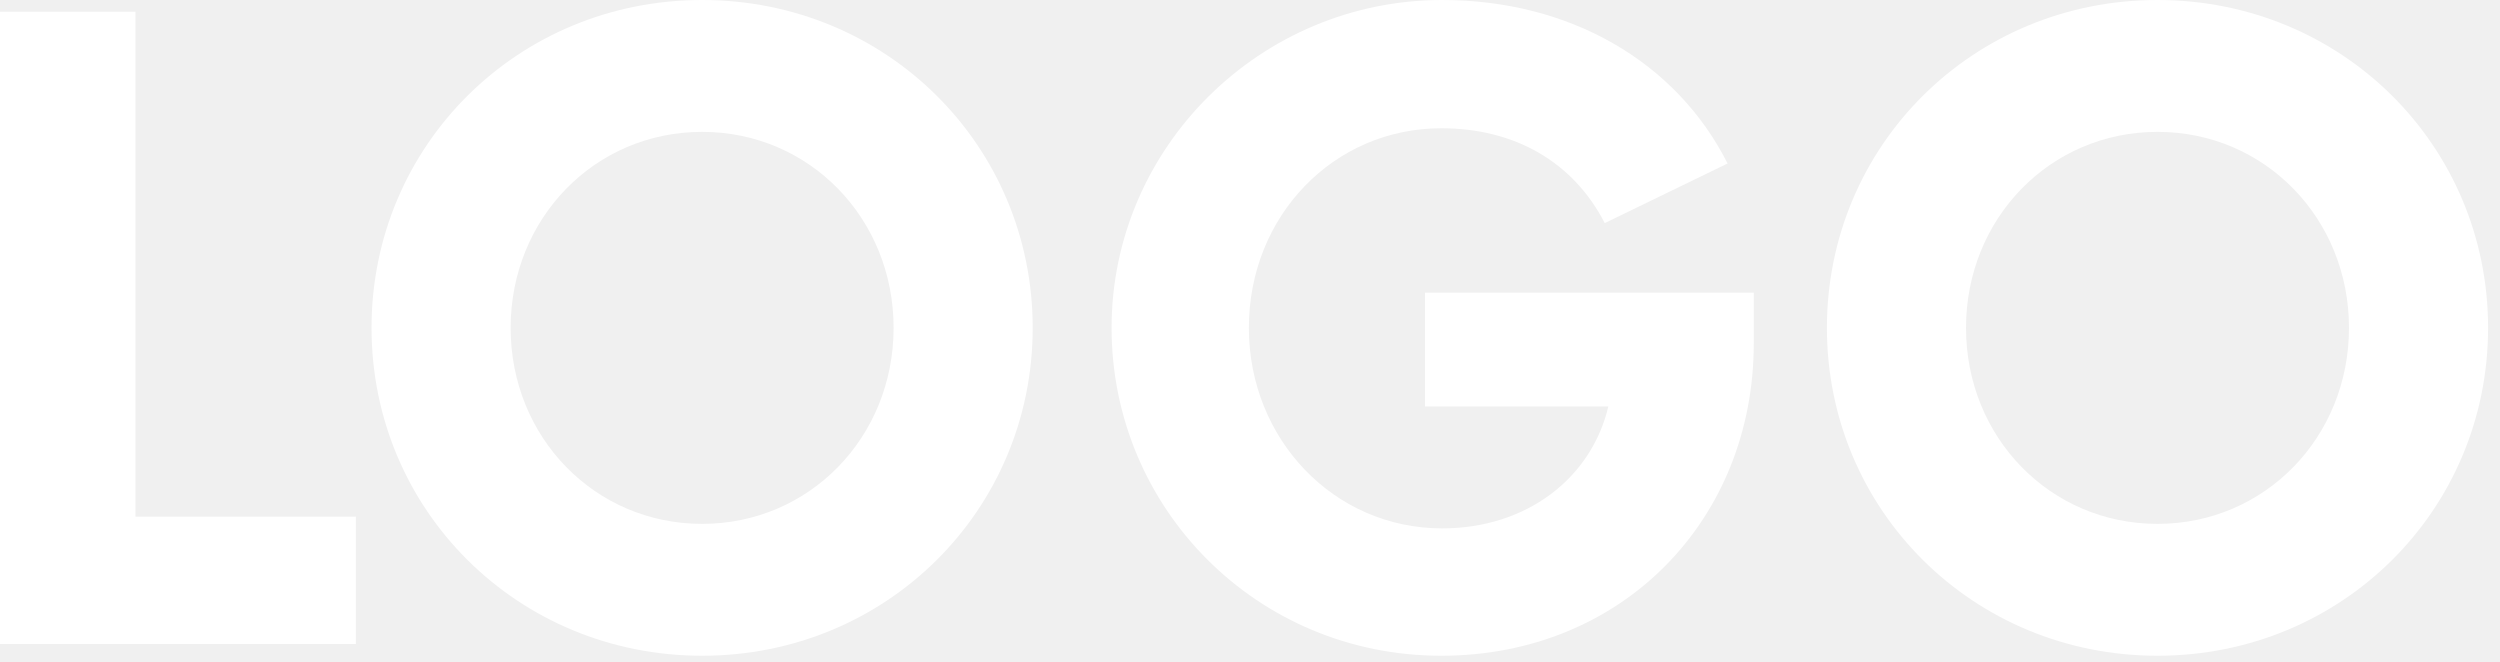
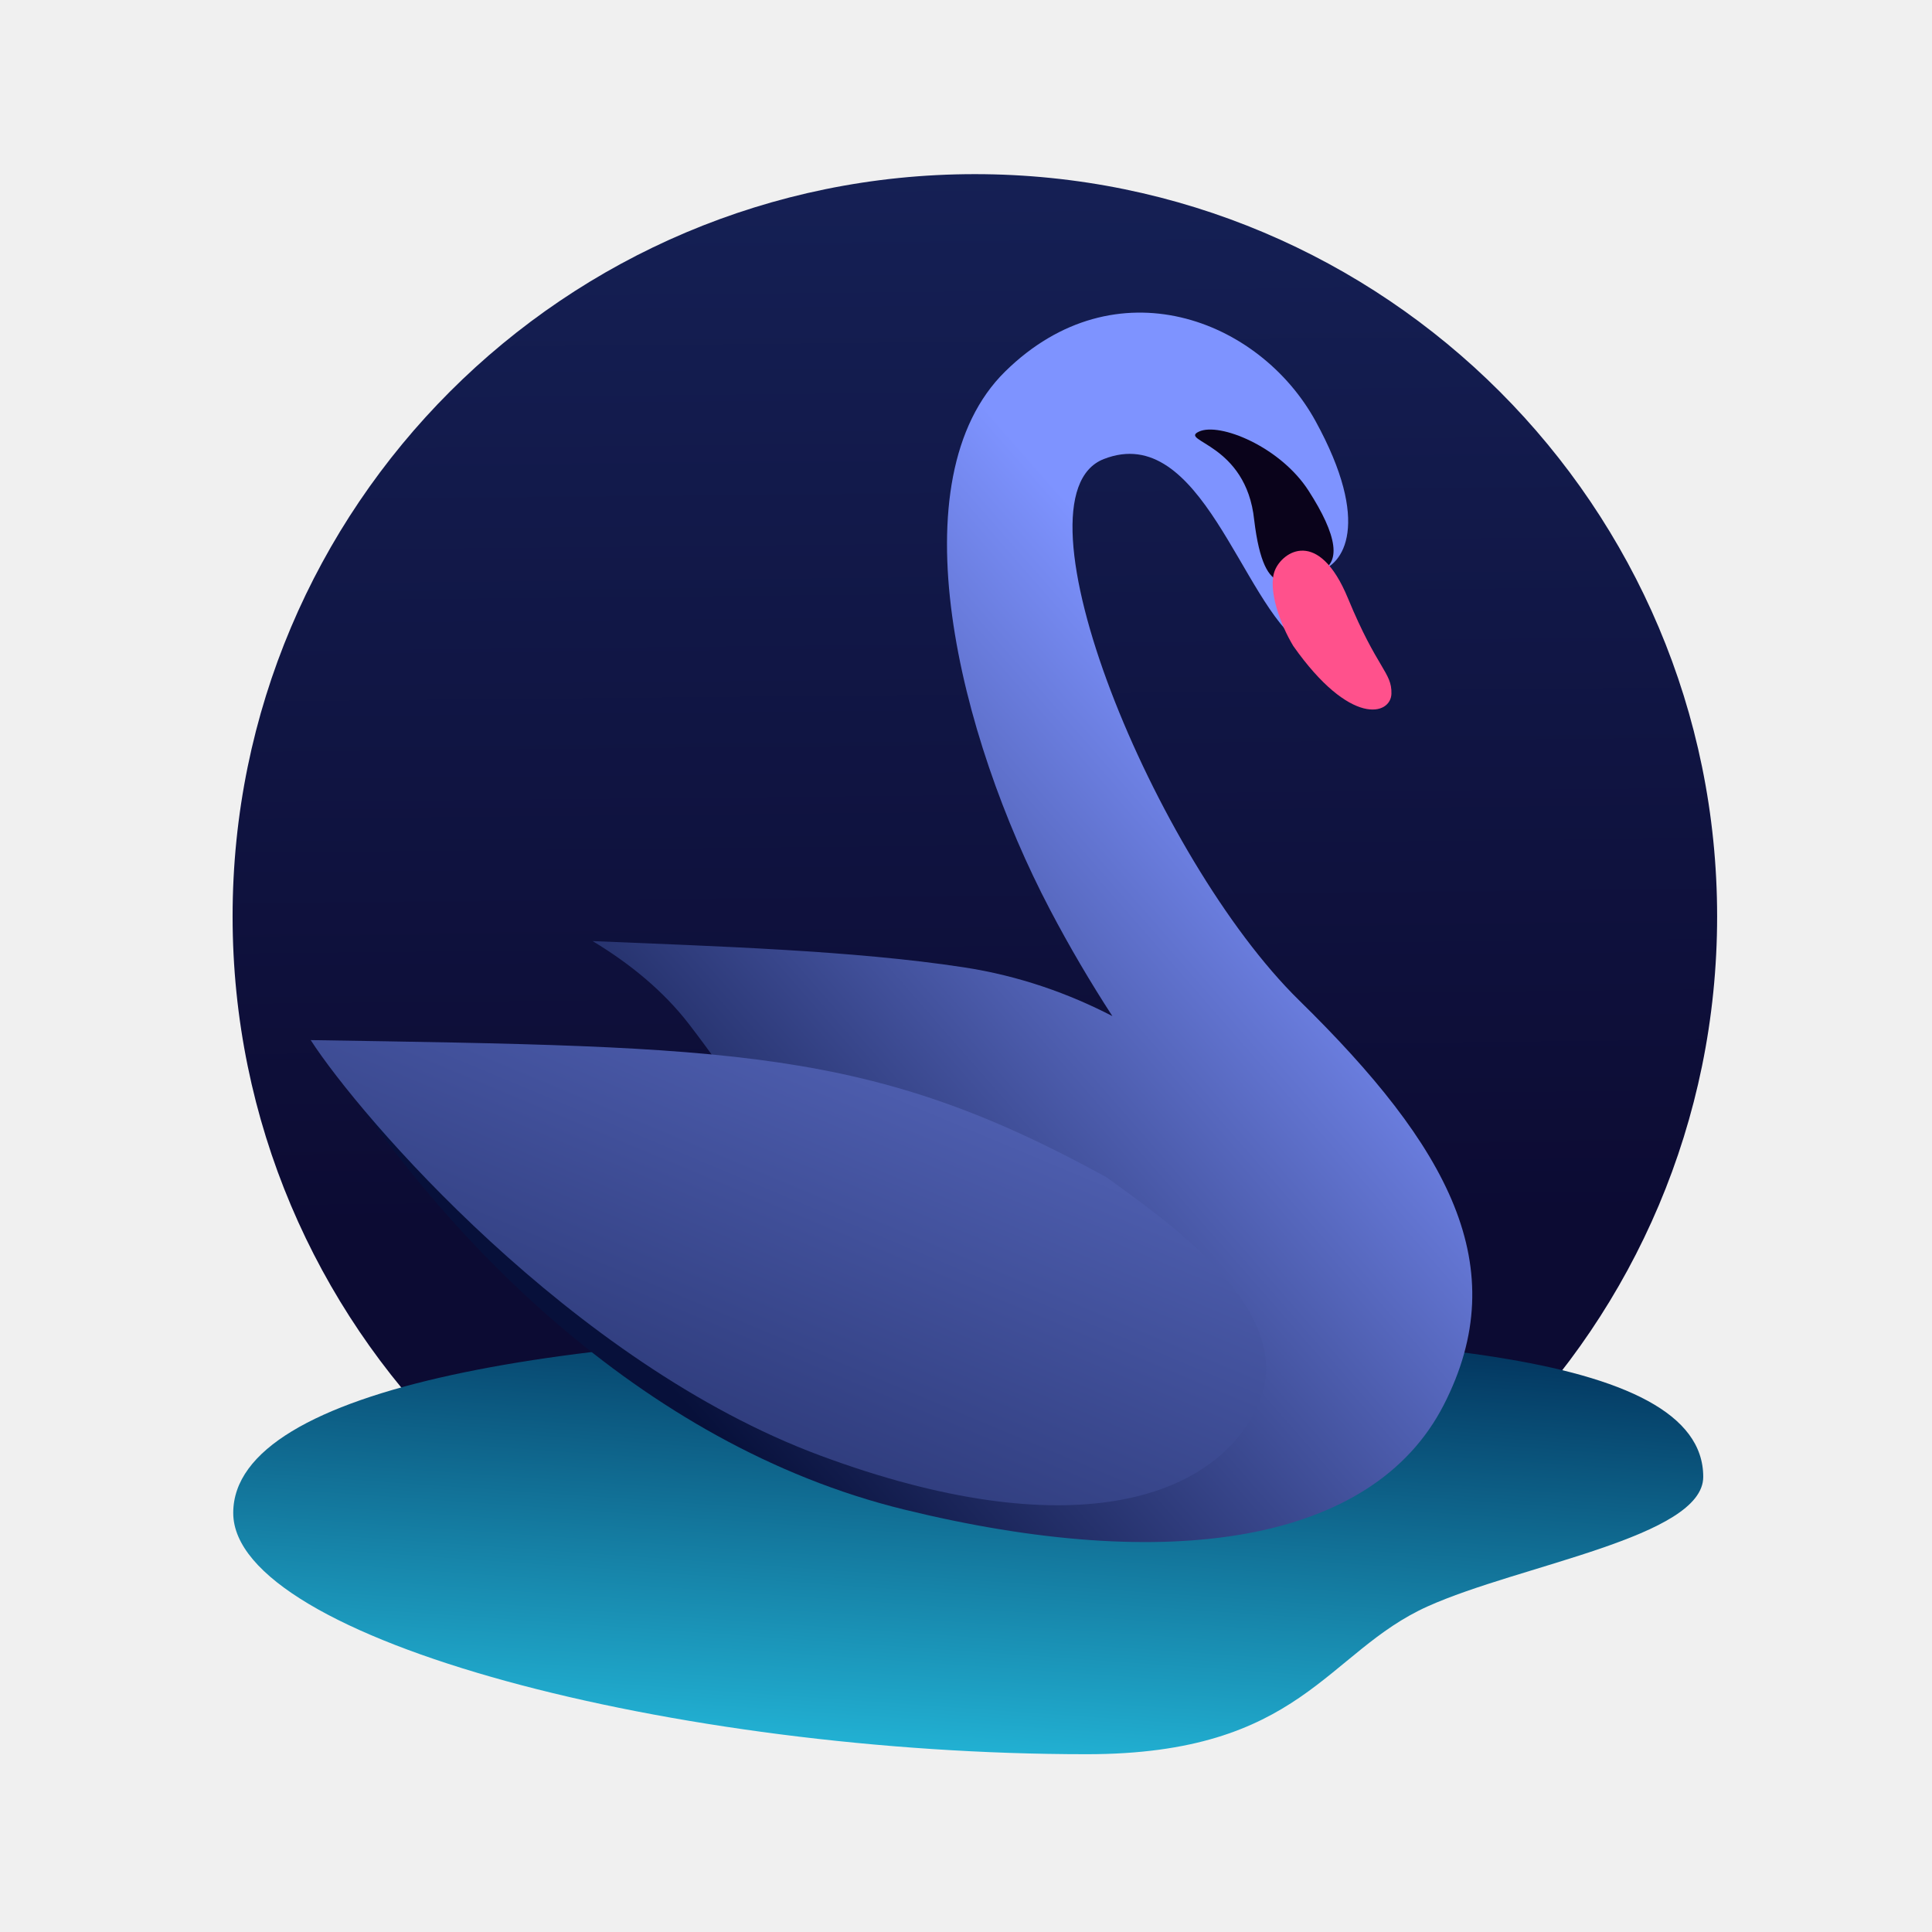
- <svg xmlns="http://www.w3.org/2000/svg" width="155" height="41" viewBox="0 0 155 41" fill="none">
-   <path d="M0 0.728V39.928H22.064V32.032H8.4V0.728H0Z" fill="white" />
-   <path d="M64.027 20.328C64.027 9.016 54.955 0 43.531 0C32.107 0 23.035 9.016 23.035 20.328C23.035 31.64 32.107 40.656 43.531 40.656C54.955 40.656 64.027 31.64 64.027 20.328ZM55.403 20.328C55.403 27.104 50.195 32.48 43.531 32.48C36.867 32.48 31.659 27.104 31.659 20.328C31.659 13.552 36.867 8.176 43.531 8.176C50.195 8.176 55.403 13.552 55.403 20.328Z" fill="white" />
-   <path d="M107.11 10.136C103.918 3.808 97.31 0 89.414 0C78.158 0 68.918 9.128 68.918 20.328C68.918 31.528 77.934 40.656 89.358 40.656C100.558 40.656 108.734 32.256 108.734 21.28V18.144H88.35V25.2H99.718C98.654 29.68 94.622 32.76 89.414 32.76C82.694 32.76 77.43 27.216 77.43 20.328C77.43 13.384 82.694 7.952 89.358 7.952C93.894 7.952 97.534 10.024 99.494 13.832L107.11 10.136Z" fill="white" />
-   <path d="M154.261 20.328C154.261 9.016 145.189 0 133.765 0C122.341 0 113.269 9.016 113.269 20.328C113.269 31.64 122.341 40.656 133.765 40.656C145.189 40.656 154.261 31.64 154.261 20.328ZM145.637 20.328C145.637 27.104 140.429 32.48 133.765 32.48C127.101 32.48 121.893 27.104 121.893 20.328C121.893 13.552 127.101 8.176 133.765 8.176C140.429 8.176 145.637 13.552 145.637 20.328Z" fill="white" />
+ <svg xmlns="http://www.w3.org/2000/svg" id="esp5PiKdW891" viewBox="0 0 640 640" shape-rendering="geometricPrecision" text-rendering="geometricPrecision" style="background-color:#fff">
+   <defs>
+     <linearGradient id="esp5PiKdW893-fill" x1="0.489" y1="-0.004" x2="0.496" y2="0.706" spreadMethod="pad" gradientUnits="objectBoundingBox" gradientTransform="translate(0 0)">
+       <stop id="esp5PiKdW893-fill-0" offset="0%" stop-color="#152055" />
+       <stop id="esp5PiKdW893-fill-1" offset="100%" stop-color="#0c0b33" />
+     </linearGradient>
+     <linearGradient id="esp5PiKdW894-fill" x1="0.205" y1="-0.273" x2="0.55" y2="1.125" spreadMethod="pad" gradientUnits="objectBoundingBox" gradientTransform="translate(0 0)">
+       <stop id="esp5PiKdW894-fill-0" offset="0%" stop-color="#2cdafa" />
+       <stop id="esp5PiKdW894-fill-1" offset="100%" stop-color="#002b55" />
+     </linearGradient>
+     <linearGradient id="esp5PiKdW895-fill" x1="0.215" y1="0.78" x2="0.757" y2="0.27" spreadMethod="pad" gradientUnits="objectBoundingBox" gradientTransform="translate(0 0)">
+       <stop id="esp5PiKdW895-fill-0" offset="0%" stop-color="#07103a" />
+       <stop id="esp5PiKdW895-fill-1" offset="100%" stop-color="#7e93ff" />
+     </linearGradient>
+     <linearGradient id="esp5PiKdW898-fill" x1="1.637" y1="-0.552" x2="0.401" y2="0.886" spreadMethod="pad" gradientUnits="objectBoundingBox" gradientTransform="translate(0 0)">
+       <stop id="esp5PiKdW898-fill-0" offset="0%" stop-color="#7e93ff" />
+       <stop id="esp5PiKdW898-fill-1" offset="100%" stop-color="#2d3a79" />
+     </linearGradient>
+     <linearGradient id="esp5PiKdW899-stroke" x1="0" y1="0.5" x2="1" y2="0.5" spreadMethod="pad" gradientUnits="objectBoundingBox" gradientTransform="translate(0 0)">
+       <stop id="esp5PiKdW899-stroke-0" offset="0%" stop-color="#8fc2ff" />
+       <stop id="esp5PiKdW899-stroke-1" offset="100%" stop-color="#fff" />
+     </linearGradient>
+   </defs>
+   <g transform="translate(-42.15933 88.6234)">
+     <ellipse rx="236.187" ry="236.187" transform="matrix(1.041057 0 0 1.041057 365.0948 214.9482)" fill="url(#esp5PiKdW893-fill)" stroke-width="0" />
+     <path d="M-289.231,17.692c0-41.935,146.725-79.926,282.737-79.926c71.166,0,79.28,33.812,112.895,48.954c30.629,13.797,91.325,22.932,91.325,42.925c0,41.935-104.175,47.991-240.187,47.991s-246.77-18.01-246.77-59.944Z" transform="matrix(1 0 0-1 408.6519 430.25)" fill="url(#esp5PiKdW894-fill)" stroke-width="0" />
+     <path d="M167.547,66.548c5.993,9.339,8.616,13.184,6.967,14.833s-8.859,5.076-16.735-.966c-19.949-13.679-33.351-74.059-65.625-61.452s16.871,132.414,64.691,179.293c49.477,48.503,71.467,88.197,47.893,134.106s-91.175,56.072-178.836,34.56-155.143-92.175-192.849-153.471c45.079,12.667,92.106,7.407,132.57,7.47-3.448-4.866-7.04-9.784-10.842-14.727-8.473-11.014-19.669-20.151-31.975-27.55c40.61,1.722,86.397,3.084,123.067,8.705c18.317,2.808,34.781,8.711,49.129,16.146-7.134-10.98-14.17-22.88-20.722-35.374-30.171-57.536-51.221-142.437-14.735-178.222s84.181-17.38,102.764,16.5s9.377,48.019.612,49.817q1.441,4.493,4.624,10.331Z" transform="translate(315.647 44.4793)" fill="url(#esp5PiKdW895-fill)" stroke-width="5" stroke-miterlimit="36" stroke-dasharray="2648.4" />
+     <path style="isolation:isolate" d="M-172.029,7.979c13.643-44.813-18.902-63.644-6.726-63.644s36.109,29.615,39.837,61.535-.135,50.166-14.432,47.737-33.149,4.652-18.678-45.628Z" transform="matrix(.558809-.261874 0.228635 0.487882 551.9348 34.70293)" fill="#0a031b" stroke-width="0" />
+     <path d="M407.475,108.437c-4.3-7.112-8.577-18.786-6.104-25.027s14.5-14.32,24.221,9.237s14.582,24.491,14.396,31.595-13.59,11.053-32.513-15.805Z" transform="translate(63.10104 16.93432)" fill="#ff518c" stroke-width="1.28" />
+     <path d="M354.767,287.339c18.52,13.644,64.301,44.149,49.978,75.523s-62.604,47.155-144.984,16.556-152.665-112.626-168.769-137.615c139.94,2.221,185.565,2.41,263.775,45.536Z" transform="translate(54.09042 14.11876)" fill="url(#esp5PiKdW898-fill)" stroke-width="1.28" />
+   </g>
+   <path d="M220.914,431.101c90.254,15.24,161.418,9.003,184.992-36.905s-10.501-83.274-59.159-128.33-105.617-169.53-73.343-182.137s45.676,47.772,65.625,61.452c7.876,6.043,15.085,2.616,16.735.966s-.974-5.494-6.967-14.833-11.197-25.188-13.035-33.262-8.54-19.328-11.237-14.383s4.944,22.474,13.709,20.676s18.611-7.022,5.327-33.179-66.278-52.284-102.764-16.5-15.437,120.686,14.735,178.222s70.616,102.487,83.571,102.868-31.731-71.34-111.978-83.641-204.158-4.206-221.923-24.125s89.278-11.045,130.831,42.969s58.049,105.189,134.489,116.391s50.053-53.601-7.743-85.127-253.846-37.402-253.846-37.402s77.082,142.497,211.984,166.28Z" transform="translate(92.58919 80.62631)" fill="none" stroke="url(#esp5PiKdW899-stroke)" stroke-width="5" stroke-miterlimit="36" stroke-dashoffset="2659.74" stroke-dasharray="2659.74" />
</svg>
